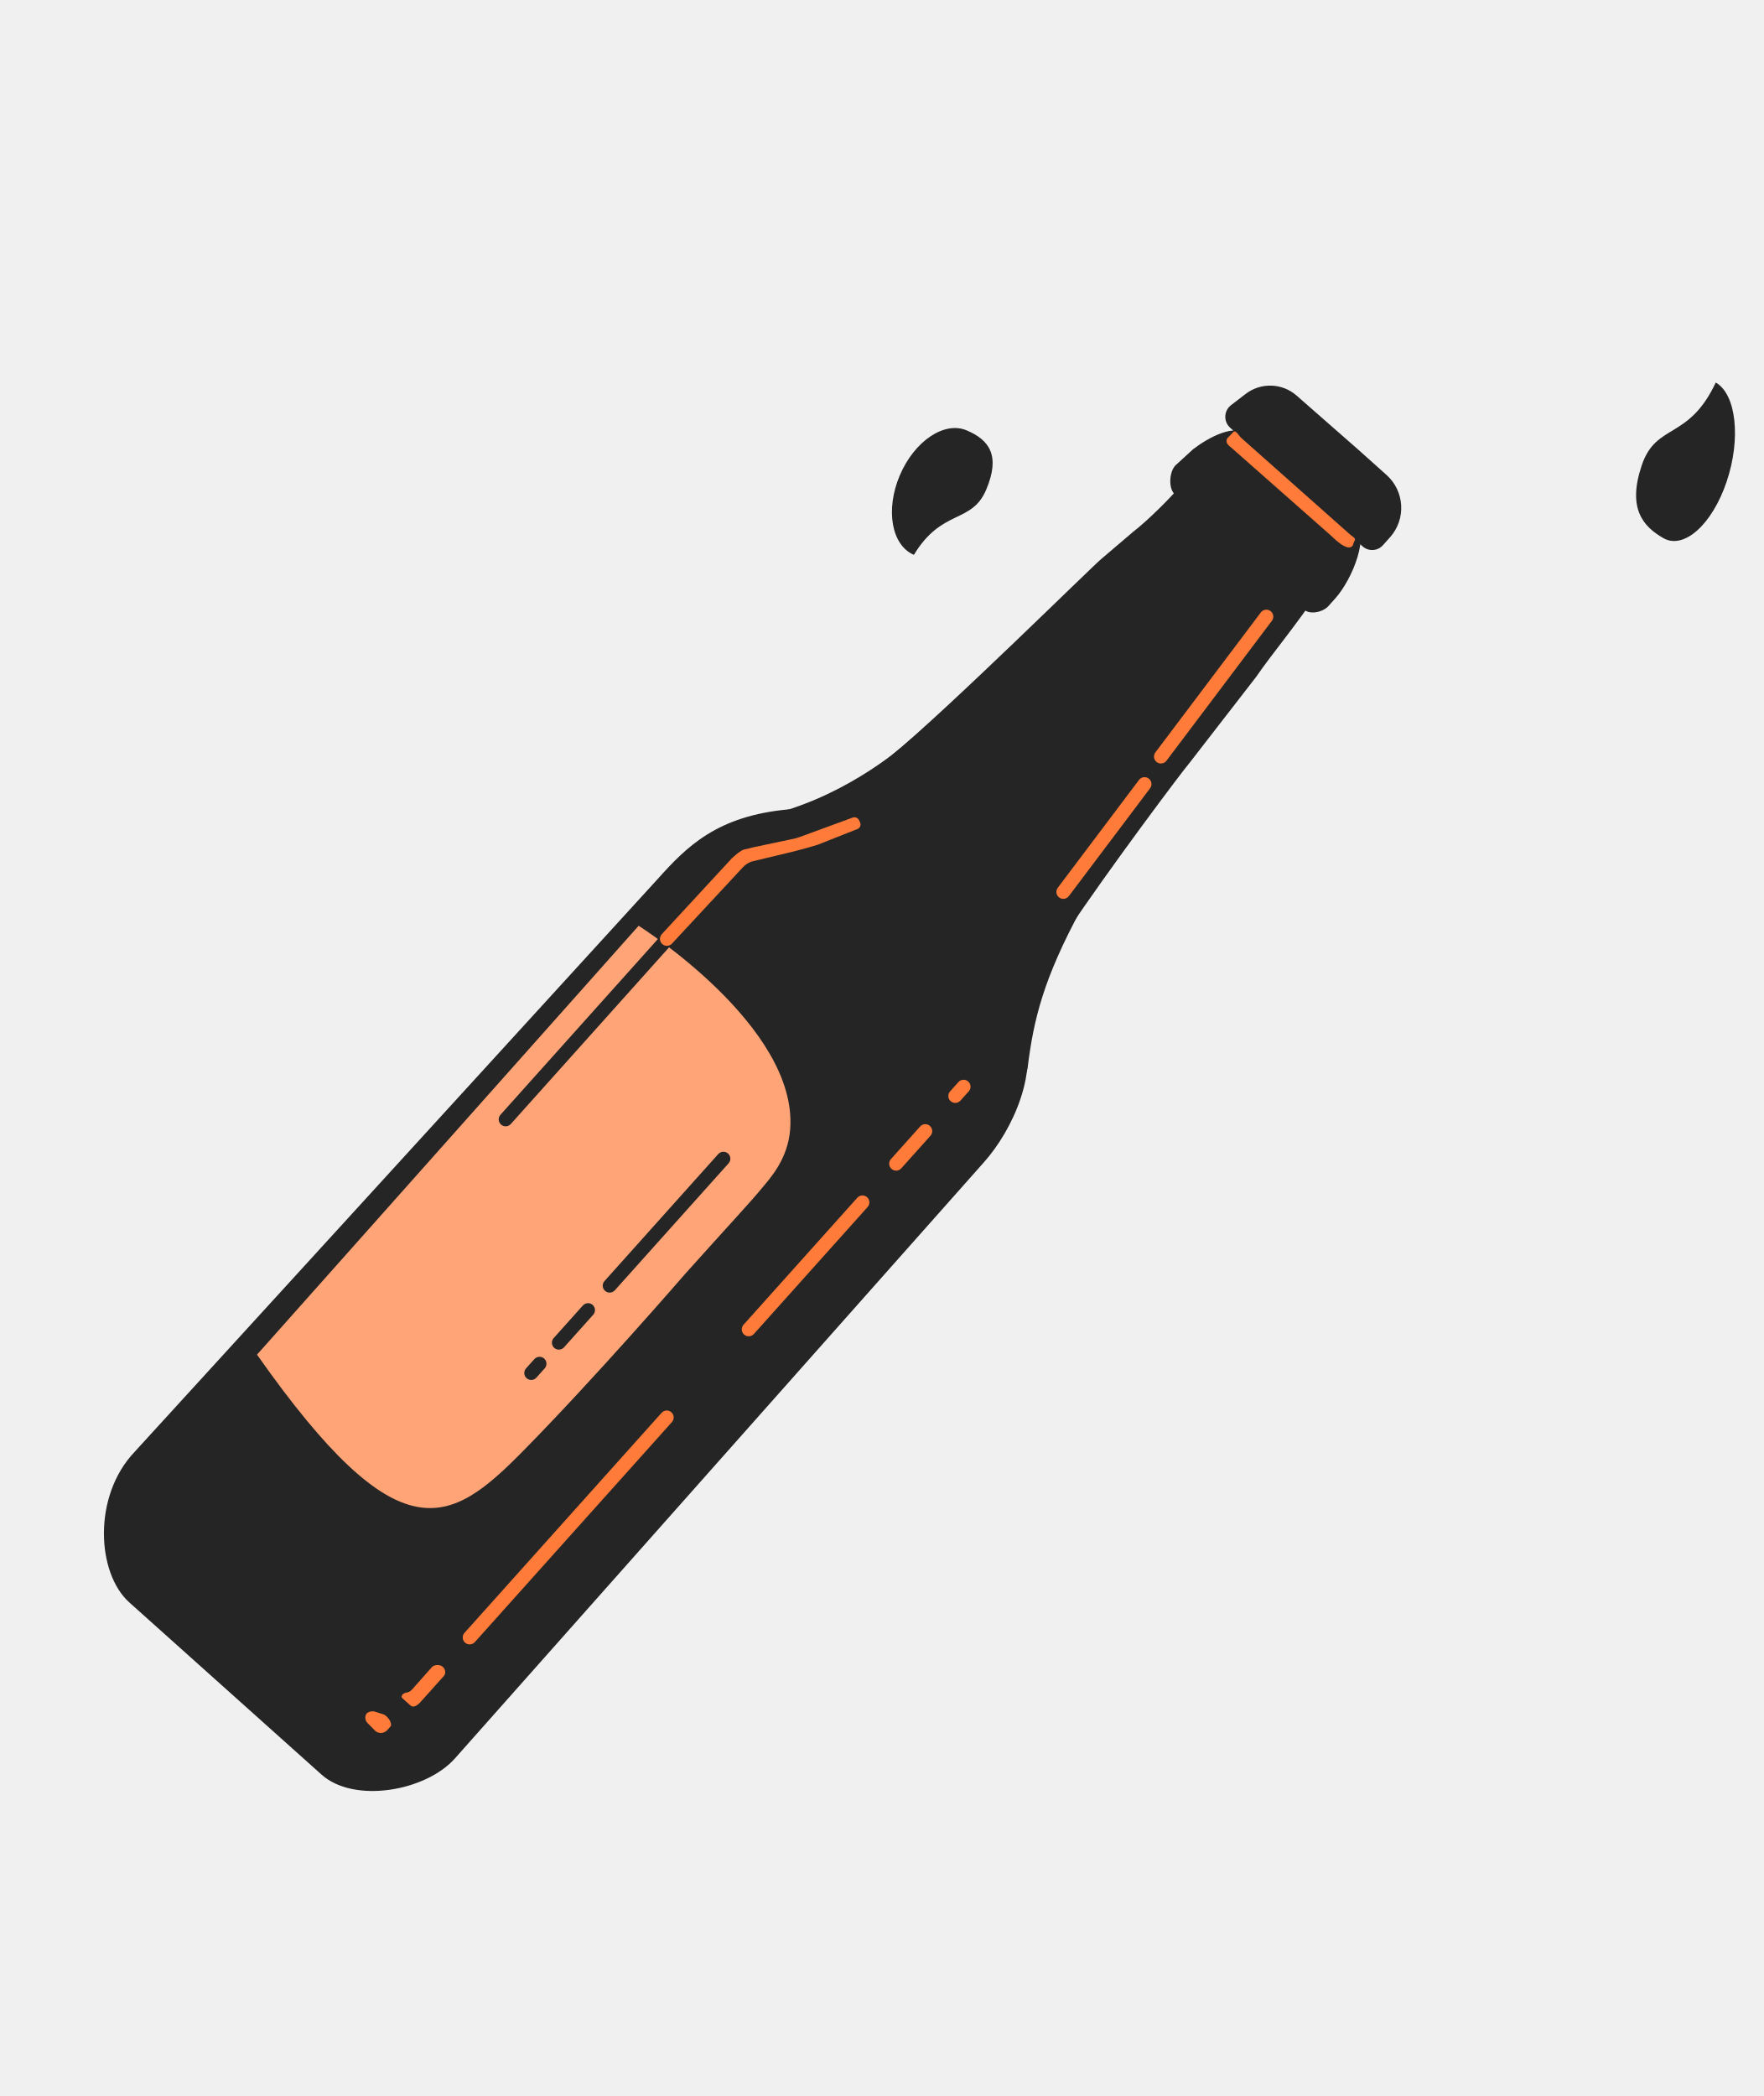
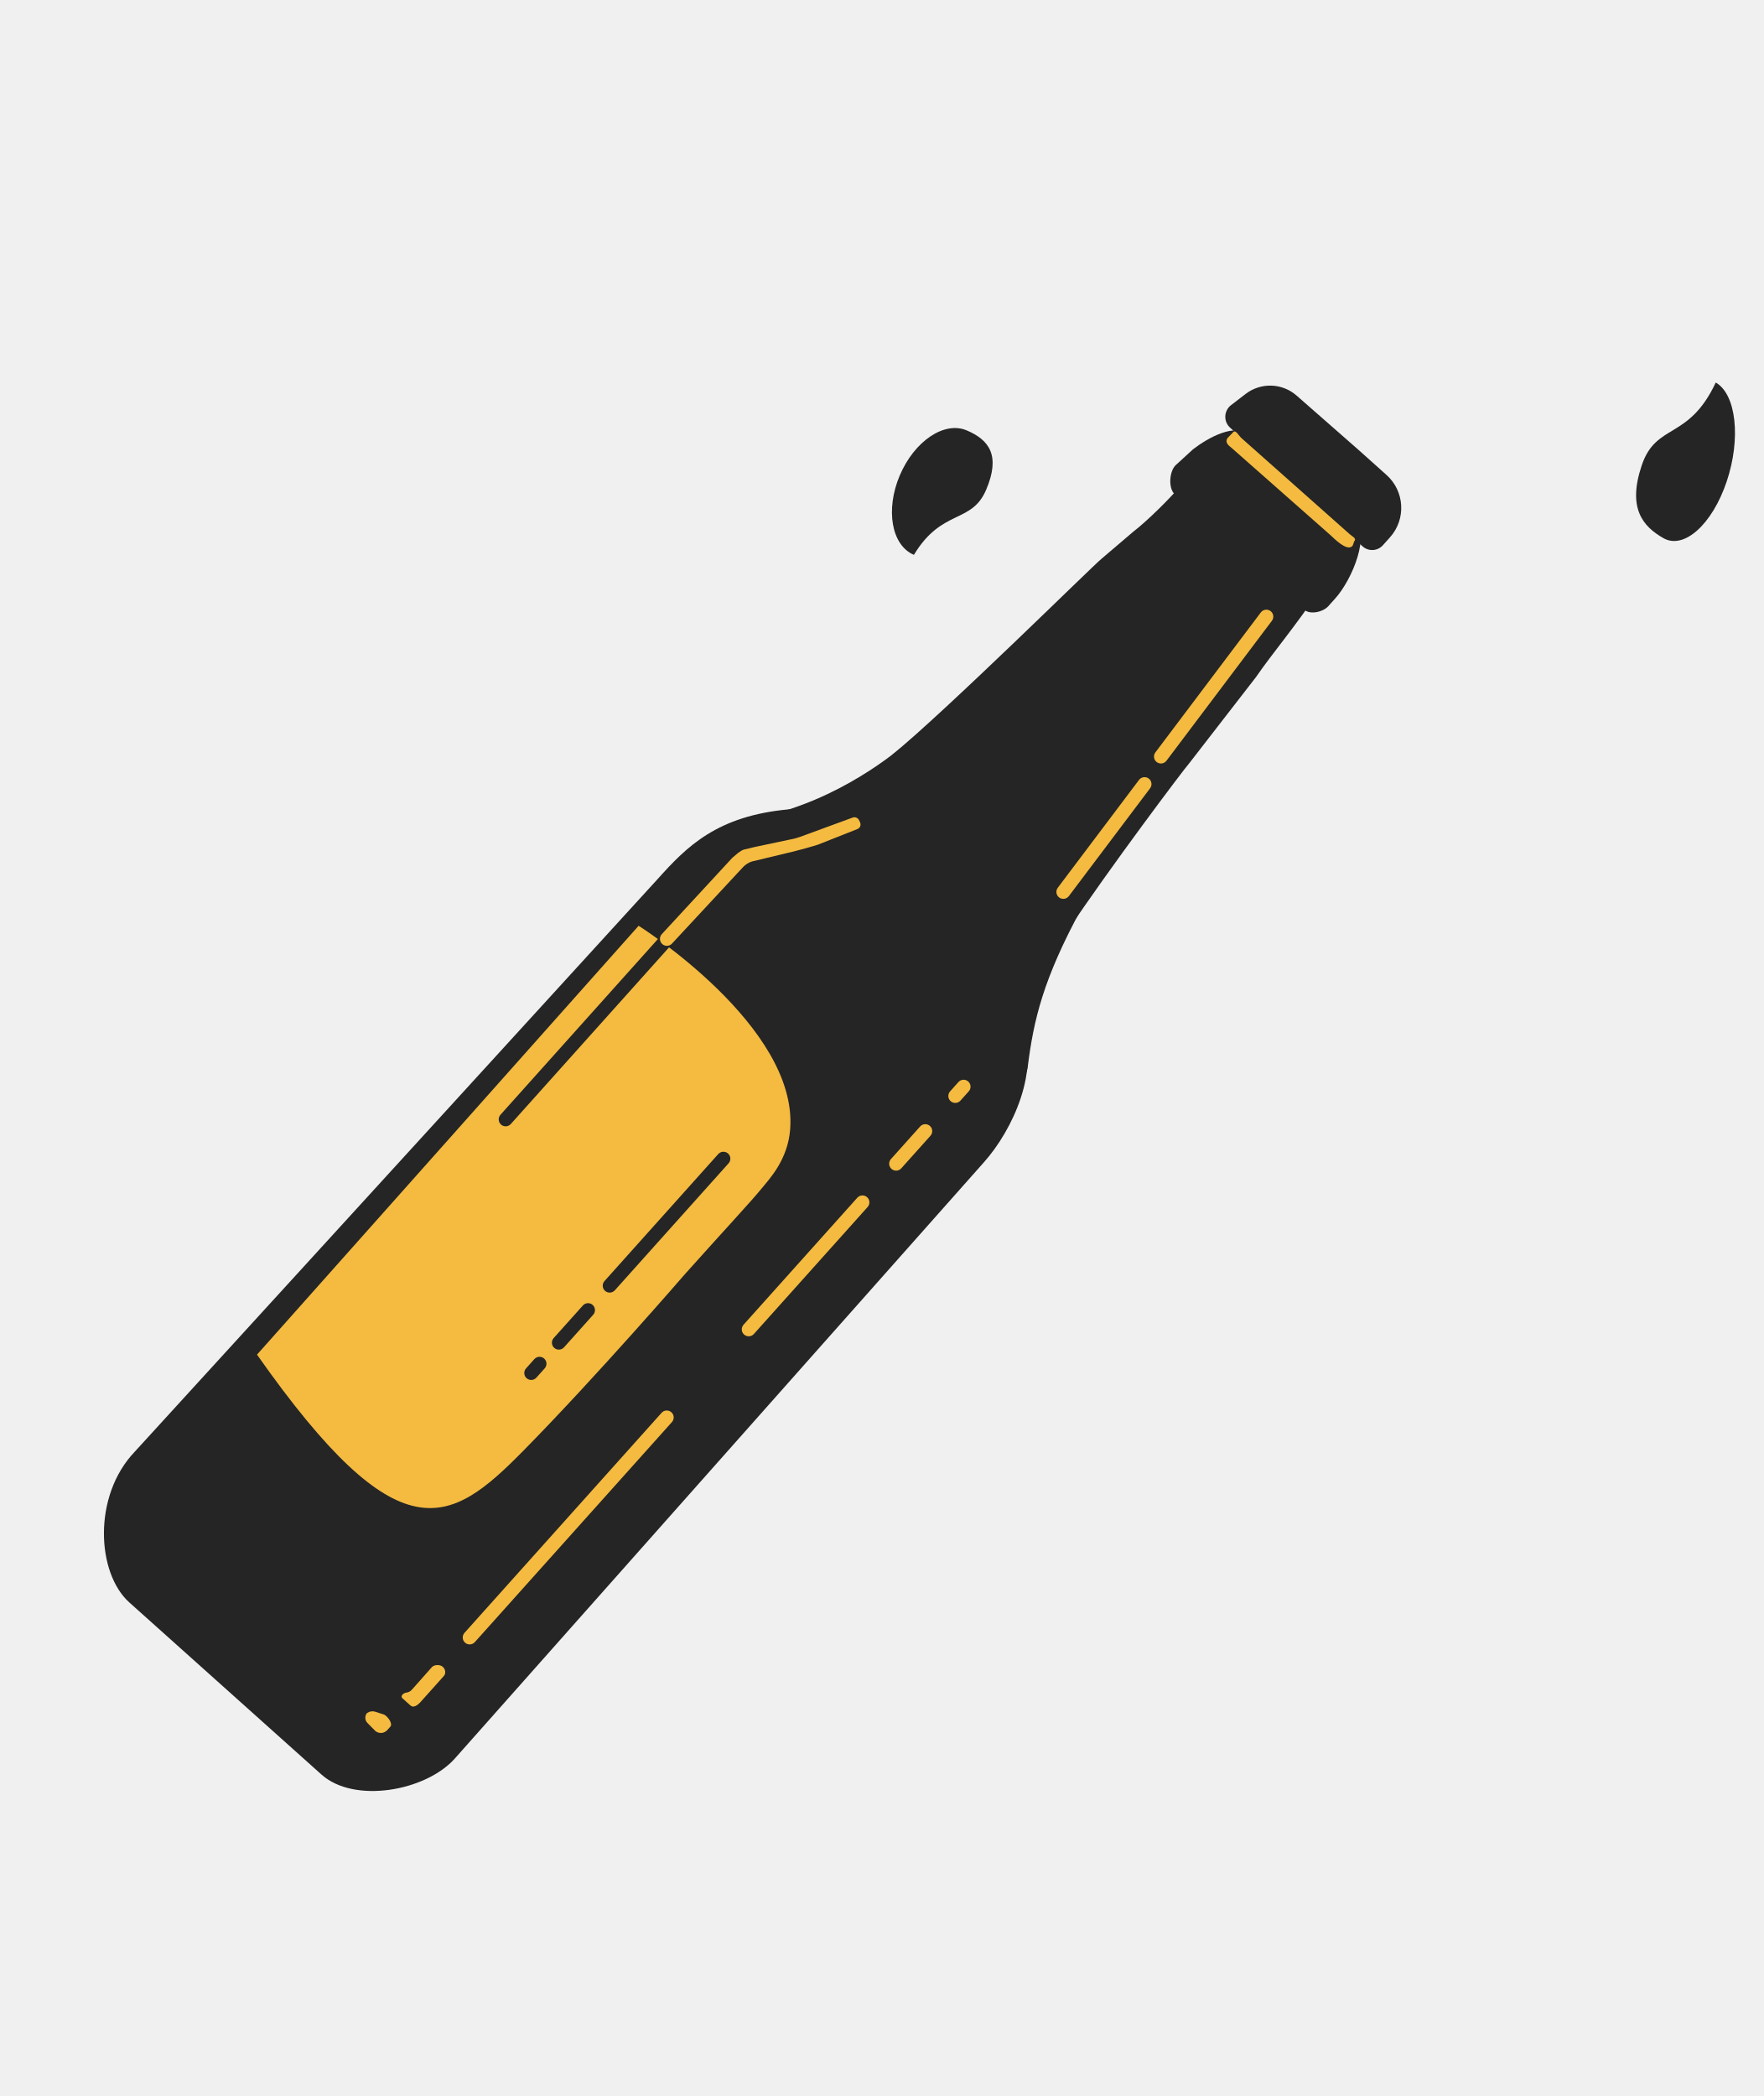
<svg xmlns="http://www.w3.org/2000/svg" width="318" height="378" viewBox="0 0 318 378" fill="none">
  <g clip-path="url(#clip0_77_546)">
    <path d="M57.976 320.03L23.322 288.989C17.428 283.71 16.693 269.802 24.272 261.839L118.577 158.558C123.857 152.664 129.322 147.114 142.335 145.954L184.178 185.134C187.662 192.724 182.695 203.747 177.415 209.641L82.021 317.146C76.741 323.04 63.87 325.31 57.976 320.03Z" fill="#252525" />
    <path d="M245.733 98.533L221.857 77.147C220.619 76.037 220.693 74.077 222.011 73.064L224.644 71.041C227.392 68.93 231.252 69.063 233.851 71.356L245.057 81.185L250.011 85.622C253.327 88.548 253.622 93.613 250.671 96.907L249.392 98.334C248.437 99.401 246.799 99.488 245.735 98.535L245.733 98.533Z" fill="#252525" />
    <path d="M235.201 109.954L211.858 89.144C210.619 88.035 210.87 84.756 212.19 83.741L215.16 81.02C217.908 78.908 222.816 76.179 225.415 78.477L236.574 87.598L244.094 93.317C247.409 96.243 243.785 104.594 240.835 107.888L239.556 109.316C238.601 110.382 236.272 110.909 235.206 109.954L235.201 109.954Z" fill="#252525" />
    <path d="M192.335 168.166L160.84 136.175C170.855 127.984 197.355 101.76 198.675 100.75L204.334 95.924C207.082 93.812 211.229 89.612 212.62 87.927L225.554 98.56L238.491 105.74C232.957 113.854 229.67 117.523 226.516 122.098L214.418 137.716C213.463 138.782 200.163 156.443 192.338 168.169L192.335 168.166Z" fill="#252525" />
    <path d="M164.334 133.264C164.334 133.264 155.466 141.702 142.335 145.954C129.604 149.272 183.372 208.097 185.345 192.396C186.411 183.92 188.122 176.567 195.049 163.835C201.976 151.103 164.334 133.264 164.334 133.264Z" fill="#252525" />
-     <path d="M115.173 166.958C115.173 166.958 143.926 185.074 142.502 203.644C142.083 209.13 138.83 212.537 137.294 214.407C135.238 216.912 131.476 220.903 123.552 229.749C123.552 229.749 107.579 248.23 94.334 261.68C81.084 275.131 71.987 280.755 46.35 244.301" fill="#FFA476" />
-     <path d="M174.709 196.812C175.171 196.297 175.128 195.505 174.613 195.044C174.098 194.583 173.307 194.627 172.845 195.143L171.345 196.818C170.884 197.333 170.927 198.124 171.441 198.585C171.956 199.046 172.747 199.002 173.209 198.487L174.709 196.812Z" fill="#FE7B39" />
+     <path d="M115.173 166.958C115.173 166.958 143.926 185.074 142.502 203.644C142.083 209.13 138.83 212.537 137.294 214.407C135.238 216.912 131.476 220.903 123.552 229.749C123.552 229.749 107.579 248.23 94.334 261.68C81.084 275.131 71.987 280.755 46.35 244.301" fill="#F4BB40" />
+     <path d="M174.709 196.812C175.171 196.297 175.128 195.505 174.613 195.044C174.098 194.583 173.307 194.627 172.845 195.143L171.345 196.818C170.884 197.333 170.927 198.124 171.441 198.585C171.956 199.046 172.747 199.002 173.209 198.487L174.709 196.812Z" fill="#F4BB40" />
    <path d="M98.233 246.774C98.695 246.258 98.652 245.467 98.137 245.006C97.622 244.545 96.831 244.589 96.369 245.104L94.869 246.779C94.407 247.294 94.451 248.086 94.965 248.547C95.48 249.008 96.271 248.964 96.733 248.448L98.233 246.774Z" fill="#252525" />
-     <path d="M167.801 204.826C168.263 204.311 168.22 203.519 167.705 203.058C167.191 202.597 166.399 202.641 165.938 203.157L160.675 209.032C160.213 209.547 160.256 210.339 160.771 210.8C161.286 211.261 162.077 211.217 162.539 210.701L167.801 204.826Z" fill="#FE7B39" />
-     <path d="M229.378 111.955C229.794 111.403 229.684 110.618 229.133 110.202C228.581 109.786 227.796 109.897 227.38 110.45L208.367 135.687C207.95 136.24 208.06 137.025 208.612 137.441C209.164 137.856 209.949 137.745 210.365 137.193L229.378 111.955Z" fill="#FE7B39" />
-     <path d="M244.237 97.599L243.94 98.408C242.998 99.631 240.473 96.988 239.959 96.528L222.214 80.869C221.701 80.409 220.837 79.924 221.355 79.025L222.392 77.945C222.853 77.431 223.368 78.543 223.884 79.005L243.392 96.323C243.906 96.783 244.697 97.085 244.235 97.602L244.237 97.599Z" fill="#FE7B39" />
-     <path d="M207.411 142.16C207.827 141.607 207.717 140.822 207.165 140.407C206.613 139.991 205.829 140.102 205.412 140.654L190.764 160.099C190.347 160.652 190.457 161.437 191.009 161.852C191.561 162.268 192.346 162.157 192.762 161.605L207.411 142.16Z" fill="#FE7B39" />
+     <path d="M167.801 204.826C168.263 204.311 168.22 203.519 167.705 203.058C167.191 202.597 166.399 202.641 165.938 203.157L160.675 209.032C160.213 209.547 160.256 210.339 160.771 210.8C161.286 211.261 162.077 211.217 162.539 210.701L167.801 204.826Z" fill="#F4BB40" />
+     <path d="M229.378 111.955C229.794 111.403 229.684 110.618 229.133 110.202C228.581 109.786 227.796 109.897 227.38 110.45L208.367 135.687C207.95 136.24 208.06 137.025 208.612 137.441C209.164 137.856 209.949 137.745 210.365 137.193L229.378 111.955Z" fill="#F4BB40" />
+     <path d="M244.237 97.599L243.94 98.408C242.998 99.631 240.473 96.988 239.959 96.528L222.214 80.869C221.701 80.409 220.837 79.924 221.355 79.025L222.392 77.945C222.853 77.431 223.368 78.543 223.884 79.005L243.392 96.323C243.906 96.783 244.697 97.085 244.235 97.602L244.237 97.599Z" fill="#F4BB40" />
+     <path d="M207.411 142.16C207.827 141.607 207.717 140.822 207.165 140.407C206.613 139.991 205.829 140.102 205.412 140.654L190.764 160.099C190.347 160.652 190.457 161.437 191.009 161.852C191.561 162.268 192.346 162.157 192.762 161.605L207.411 142.16Z" fill="#F4BB40" />
    <path d="M106.981 237.105C107.442 236.59 107.399 235.798 106.885 235.337C106.37 234.876 105.578 234.92 105.117 235.436L99.854 241.311C99.393 241.826 99.436 242.618 99.95 243.079C100.465 243.54 101.256 243.496 101.718 242.98L106.981 237.105Z" fill="#252525" />
-     <path d="M156.47 217.676C156.932 217.161 156.889 216.369 156.374 215.908C155.86 215.447 155.068 215.491 154.607 216.006L134.093 238.907C133.631 239.423 133.674 240.214 134.189 240.675C134.704 241.136 135.495 241.092 135.957 240.577L156.47 217.676Z" fill="#FE7B39" />
+     <path d="M156.47 217.676C156.932 217.161 156.889 216.369 156.374 215.908C155.86 215.447 155.068 215.491 154.607 216.006L134.093 238.907C133.631 239.423 133.674 240.214 134.189 240.675C134.704 241.136 135.495 241.092 135.957 240.577L156.47 217.676Z" fill="#F4BB40" />
    <path d="M131.395 209.796C131.857 209.281 131.814 208.489 131.299 208.028C130.784 207.567 129.993 207.611 129.531 208.126L109.018 231.028C108.556 231.543 108.599 232.334 109.114 232.795C109.628 233.256 110.42 233.212 110.881 232.697L131.395 209.796Z" fill="#252525" />
    <path d="M120.639 170.872C121.101 170.356 121.058 169.565 120.543 169.104C120.029 168.643 119.237 168.687 118.775 169.202L90.259 201.037C89.798 201.552 89.841 202.344 90.356 202.805C90.87 203.266 91.662 203.222 92.123 202.706L120.639 170.872Z" fill="#252525" />
-     <path d="M121.177 256.462C121.639 255.946 121.596 255.155 121.081 254.694C120.567 254.233 119.775 254.277 119.314 254.792L83.77 294.472C83.308 294.988 83.351 295.779 83.866 296.24C84.381 296.701 85.172 296.657 85.634 296.142L121.177 256.462Z" fill="#FE7B39" />
-     <path d="M74.053 307.597L72.567 306.266C72.163 305.904 72.695 305.319 73.293 305.252C73.682 305.207 74.037 305.001 74.297 304.706L77.888 300.658C78.299 300.2 79.335 300.136 79.848 300.596C80.362 301.056 80.447 301.805 80.037 302.263L75.764 307.033C75.354 307.491 74.569 308.06 74.056 307.599L74.053 307.597Z" fill="#FE7B39" />
-     <path d="M67.669 312.149L66.271 310.73C65.837 310.289 65.755 309.609 66.076 309.08C66.11 309.022 66.156 308.971 66.209 308.932C66.623 308.63 67.157 308.541 67.648 308.696L69.212 309.193C69.252 309.207 69.287 309.221 69.325 309.242C69.878 309.571 70.579 310.456 70.528 311.093C70.521 311.204 70.471 311.303 70.397 311.386L69.835 312.014C69.27 312.644 68.306 312.706 67.667 312.151L67.669 312.149Z" fill="#FE7B39" />
-     <path d="M119.435 170.251C118.921 169.791 118.875 168.998 119.337 168.482L132.053 154.715L133.094 153.826C133.54 153.548 133.849 153.262 134.26 153.189C134.575 153.134 135.527 152.9 135.956 152.782L142.503 151.399C143.11 151.296 143.712 151.136 144.29 150.925L153.779 147.442C154.183 147.293 154.639 147.452 154.864 147.82C154.986 148.016 155.09 148.232 155.154 148.443C155.289 148.878 155.056 149.342 154.635 149.51L147.538 152.318C146.868 152.553 143.893 153.378 143.204 153.538L135.621 155.356C135.059 155.525 134.404 155.934 134.011 156.368L121.201 170.156C120.741 170.67 119.949 170.716 119.432 170.254L119.435 170.251Z" fill="#FE7B39" />
+     <path d="M121.177 256.462C121.639 255.946 121.596 255.155 121.081 254.694C120.567 254.233 119.775 254.277 119.314 254.792L83.77 294.472C83.308 294.988 83.351 295.779 83.866 296.24C84.381 296.701 85.172 296.657 85.634 296.142L121.177 256.462Z" fill="#F4BB40" />
+     <path d="M74.053 307.597L72.567 306.266C72.163 305.904 72.695 305.319 73.293 305.252C73.682 305.207 74.037 305.001 74.297 304.706L77.888 300.658C78.299 300.2 79.335 300.136 79.848 300.596C80.362 301.056 80.447 301.805 80.037 302.263L75.764 307.033C75.354 307.491 74.569 308.06 74.056 307.599L74.053 307.597Z" fill="#F4BB40" />
+     <path d="M67.669 312.149L66.271 310.73C65.837 310.289 65.755 309.609 66.076 309.08C66.11 309.022 66.156 308.971 66.209 308.932C66.623 308.63 67.157 308.541 67.648 308.696L69.212 309.193C69.252 309.207 69.287 309.221 69.325 309.242C69.878 309.571 70.579 310.456 70.528 311.093C70.521 311.204 70.471 311.303 70.397 311.386L69.835 312.014C69.27 312.644 68.306 312.706 67.667 312.151L67.669 312.149Z" fill="#F4BB40" />
+     <path d="M119.435 170.251C118.921 169.791 118.875 168.998 119.337 168.482L132.053 154.715L133.094 153.826C133.54 153.548 133.849 153.262 134.26 153.189C134.575 153.134 135.527 152.9 135.956 152.782L142.503 151.399C143.11 151.296 143.712 151.136 144.29 150.925L153.779 147.442C154.183 147.293 154.639 147.452 154.864 147.82C154.986 148.016 155.09 148.232 155.154 148.443C155.289 148.878 155.056 149.342 154.635 149.51L147.538 152.318C146.868 152.553 143.893 153.378 143.204 153.538L135.621 155.356C135.059 155.525 134.404 155.934 134.011 156.368L121.201 170.156C120.741 170.67 119.949 170.716 119.432 170.254L119.435 170.251Z" fill="#F4BB40" />
  </g>
  <path d="M296.07 83.936C298.675 76.185 304.513 79.467 309.423 68.987C313.118 71.095 314.001 79.087 311.396 86.837C308.79 94.588 303.682 99.161 299.987 97.053C296.292 94.945 293.464 91.686 296.07 83.936Z" fill="#252525" />
  <path d="M177.849 88.319C175.22 94.517 169.869 91.69 164.817 100.063C160.78 98.351 159.638 91.938 162.267 85.739C164.897 79.541 170.301 75.904 174.339 77.617C178.376 79.329 180.479 82.12 177.849 88.319Z" fill="#252525" />
  <defs>
    <clipPath id="clip0_77_546">
      <rect width="79.924" height="303.301" fill="white" transform="translate(212.718 51.4519) rotate(41.8526)" />
    </clipPath>
  </defs>
</svg>
